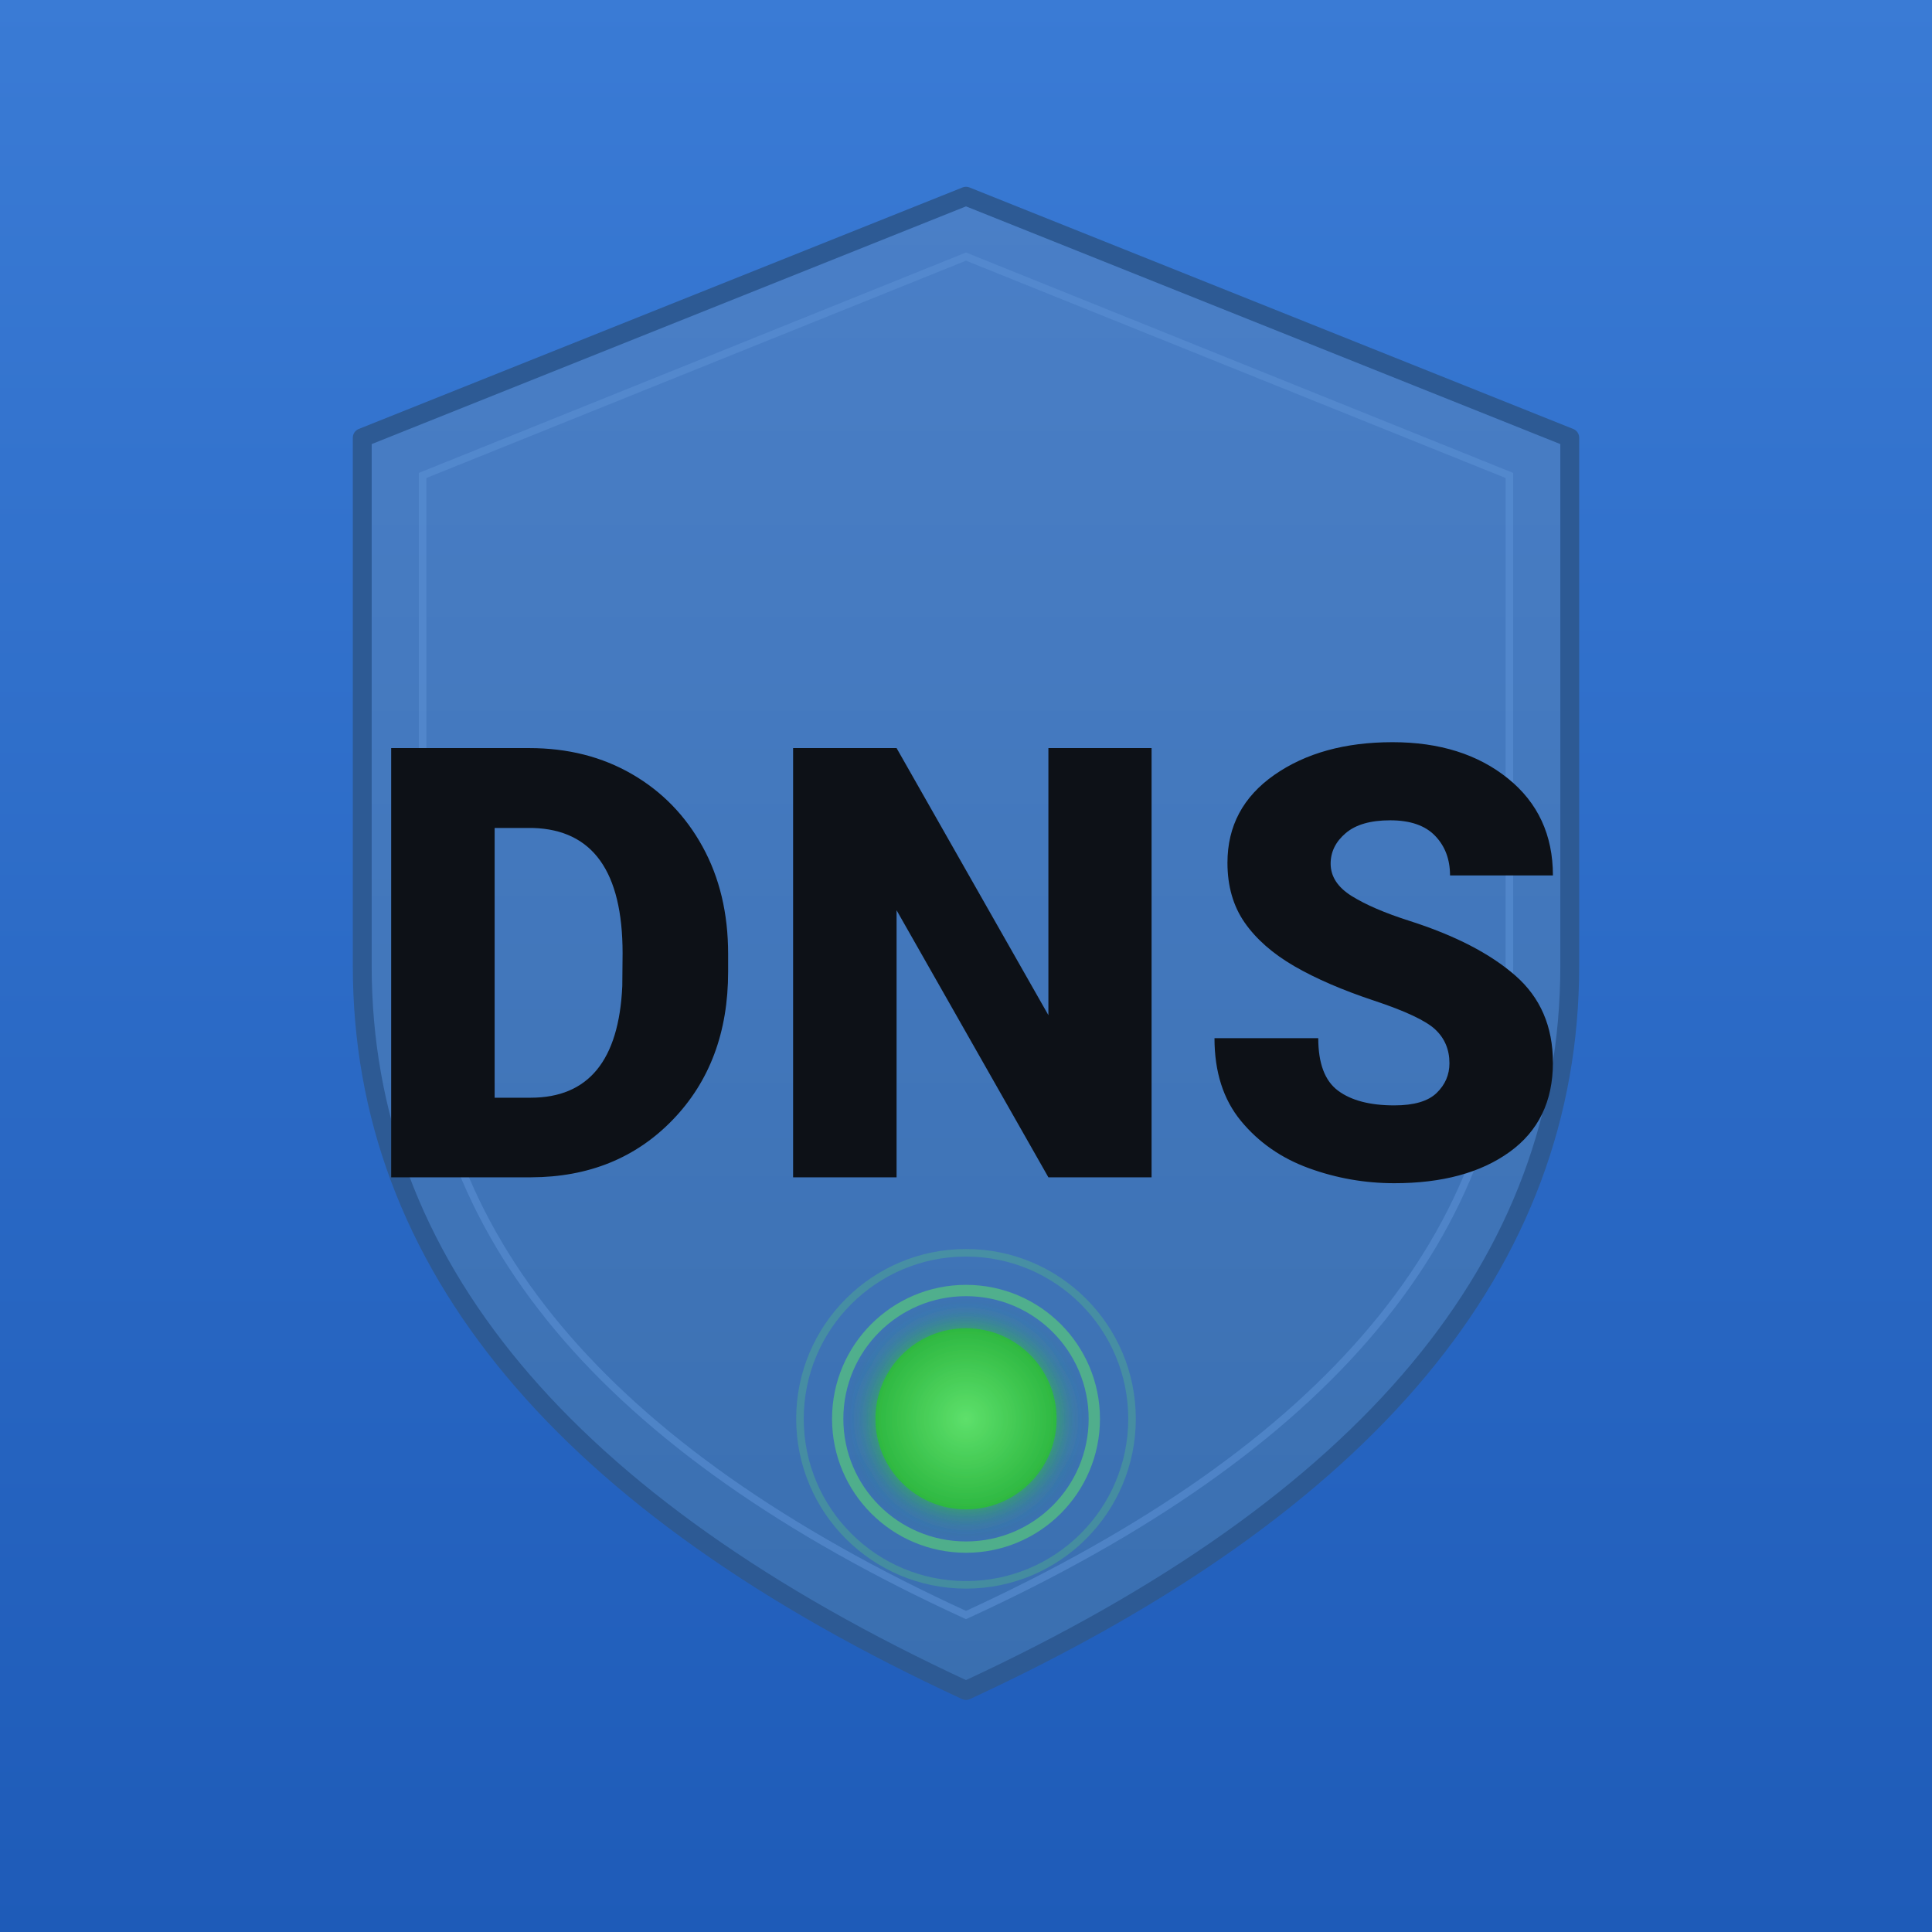
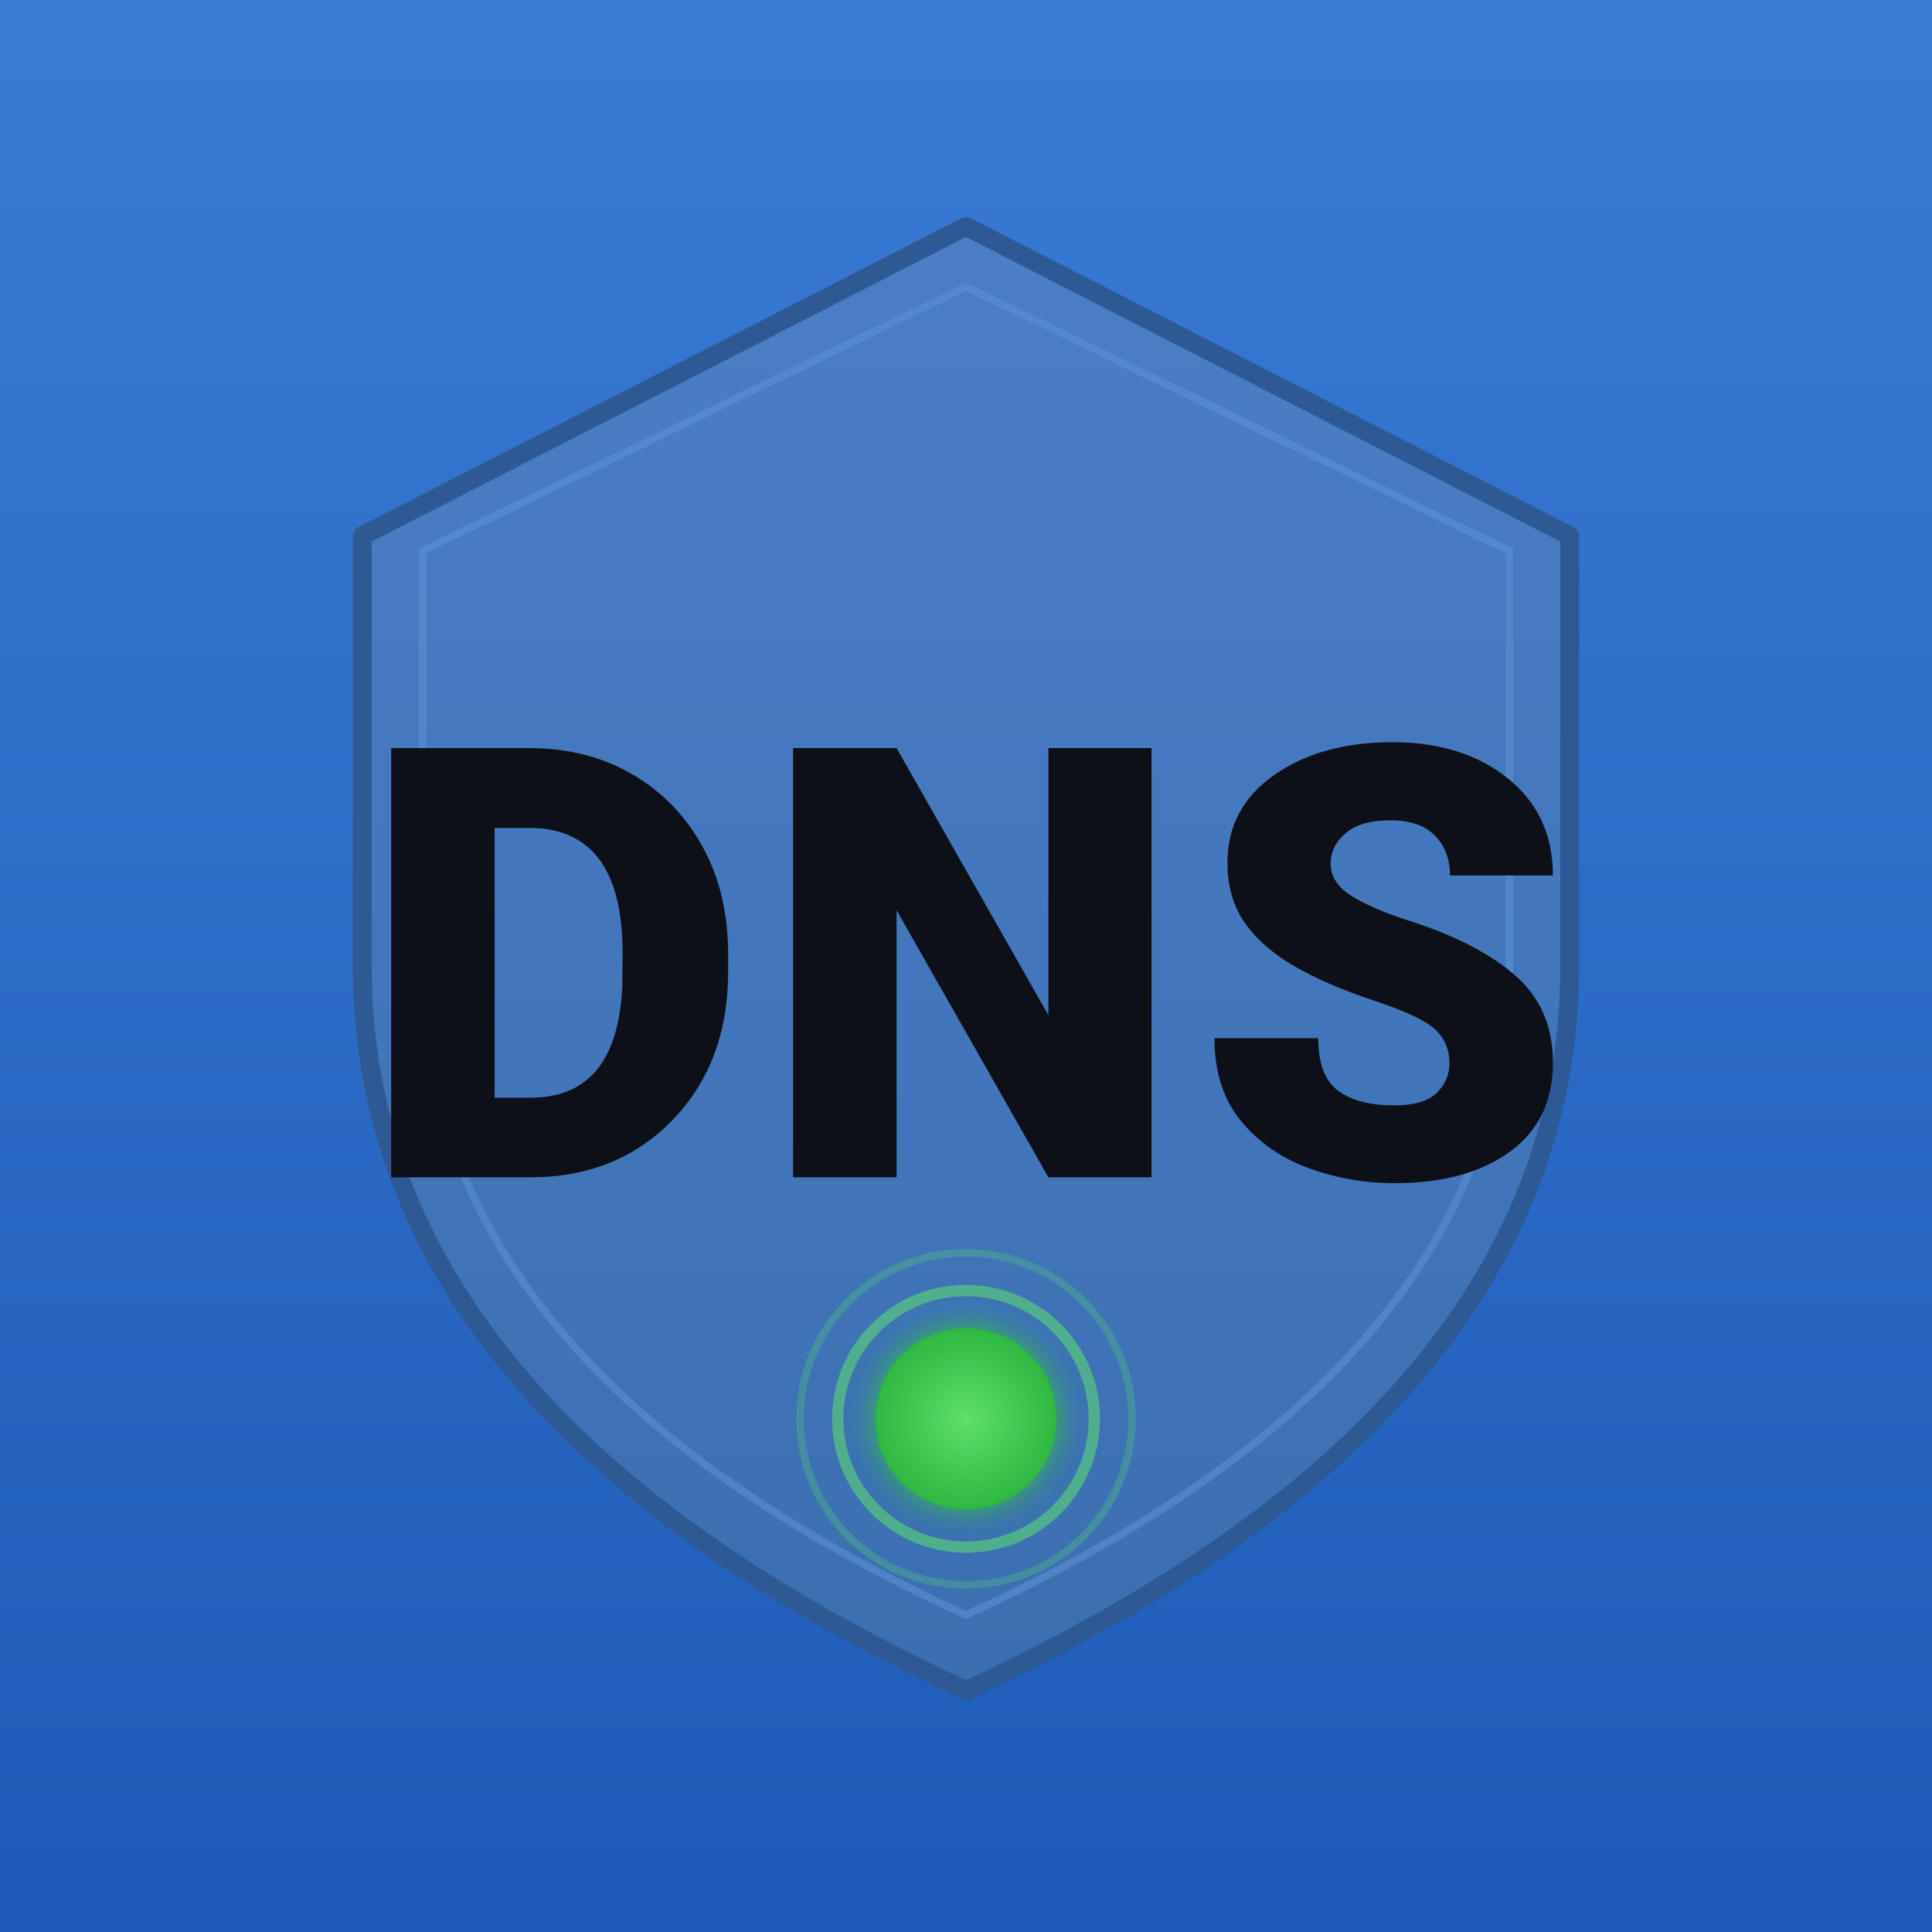
<svg xmlns="http://www.w3.org/2000/svg" viewBox="0 0 512 512" width="512" height="512" role="img" aria-label="DNSCrypt Smart Filter">
  <defs>
    <linearGradient id="bgGrad512" x1="0%" y1="0%" x2="0%" y2="100%">
      <stop offset="0%" stop-color="#3a7bd5" />
      <stop offset="100%" stop-color="#1e5bb8" />
    </linearGradient>
    <linearGradient id="shieldGrad512" x1="0%" y1="0%" x2="0%" y2="100%">
      <stop offset="0%" stop-color="#4a7fc7" />
      <stop offset="100%" stop-color="#3a6fb0" />
    </linearGradient>
    <radialGradient id="dotGrad512" cx="50%" cy="50%" r="50%">
      <stop offset="0%" stop-color="#5ee06b" />
      <stop offset="100%" stop-color="#2eb841" />
    </radialGradient>
    <filter id="dotGlow512" x="-50%" y="-50%" width="200%" height="200%">
      <feGaussianBlur stdDeviation="4" result="blur" />
      <feMerge>
        <feMergeNode in="blur" />
        <feMergeNode in="SourceGraphic" />
      </feMerge>
    </filter>
  </defs>
  <rect x="0" y="0" width="512" height="512" fill="url(#bgGrad512)" />
-   <path d="M 256 52 L 416 116 L 416 256 Q 416 374 256 448 Q 96 374 96 256 L 96 116 Z" fill="url(#shieldGrad512)" stroke="#2d5a94" stroke-width="5" stroke-linejoin="round" />
-   <path d="M 256 68 L 400 126 L 400 256 Q 400 362 256 428 Q 112 362 112 256 L 112 126 Z" fill="none" stroke="#5a8fd4" stroke-width="2" opacity="0.6" />
+   <path d="M 256 60 L 416 142 L 416 256 Q 416 374 256 448 Q 96 374 96 256 L 96 142 Z" fill="url(#shieldGrad512)" stroke="#2d5a94" stroke-width="5" stroke-linejoin="round" />
+   <path d="M 256 76 L 400 146 L 400 256 Q 400 362 256 428 Q 112 362 112 256 L 112 146 Z" fill="none" stroke="#5a8fd4" stroke-width="2" opacity="0.6" />
  <text x="256" y="312" font-family="-apple-system, Segoe UI, Roboto, Arial, sans-serif" font-size="160" font-weight="900" fill="#0d1117" text-anchor="middle" letter-spacing="3">DNS</text>
  <circle cx="256" cy="376" r="24" fill="url(#dotGrad512)" filter="url(#dotGlow512)" />
  <circle cx="256" cy="376" r="34" fill="none" stroke="#5ee06b" stroke-width="3" opacity="0.55" />
  <circle cx="256" cy="376" r="44" fill="none" stroke="#5ee06b" stroke-width="2" opacity="0.25" />
</svg>
